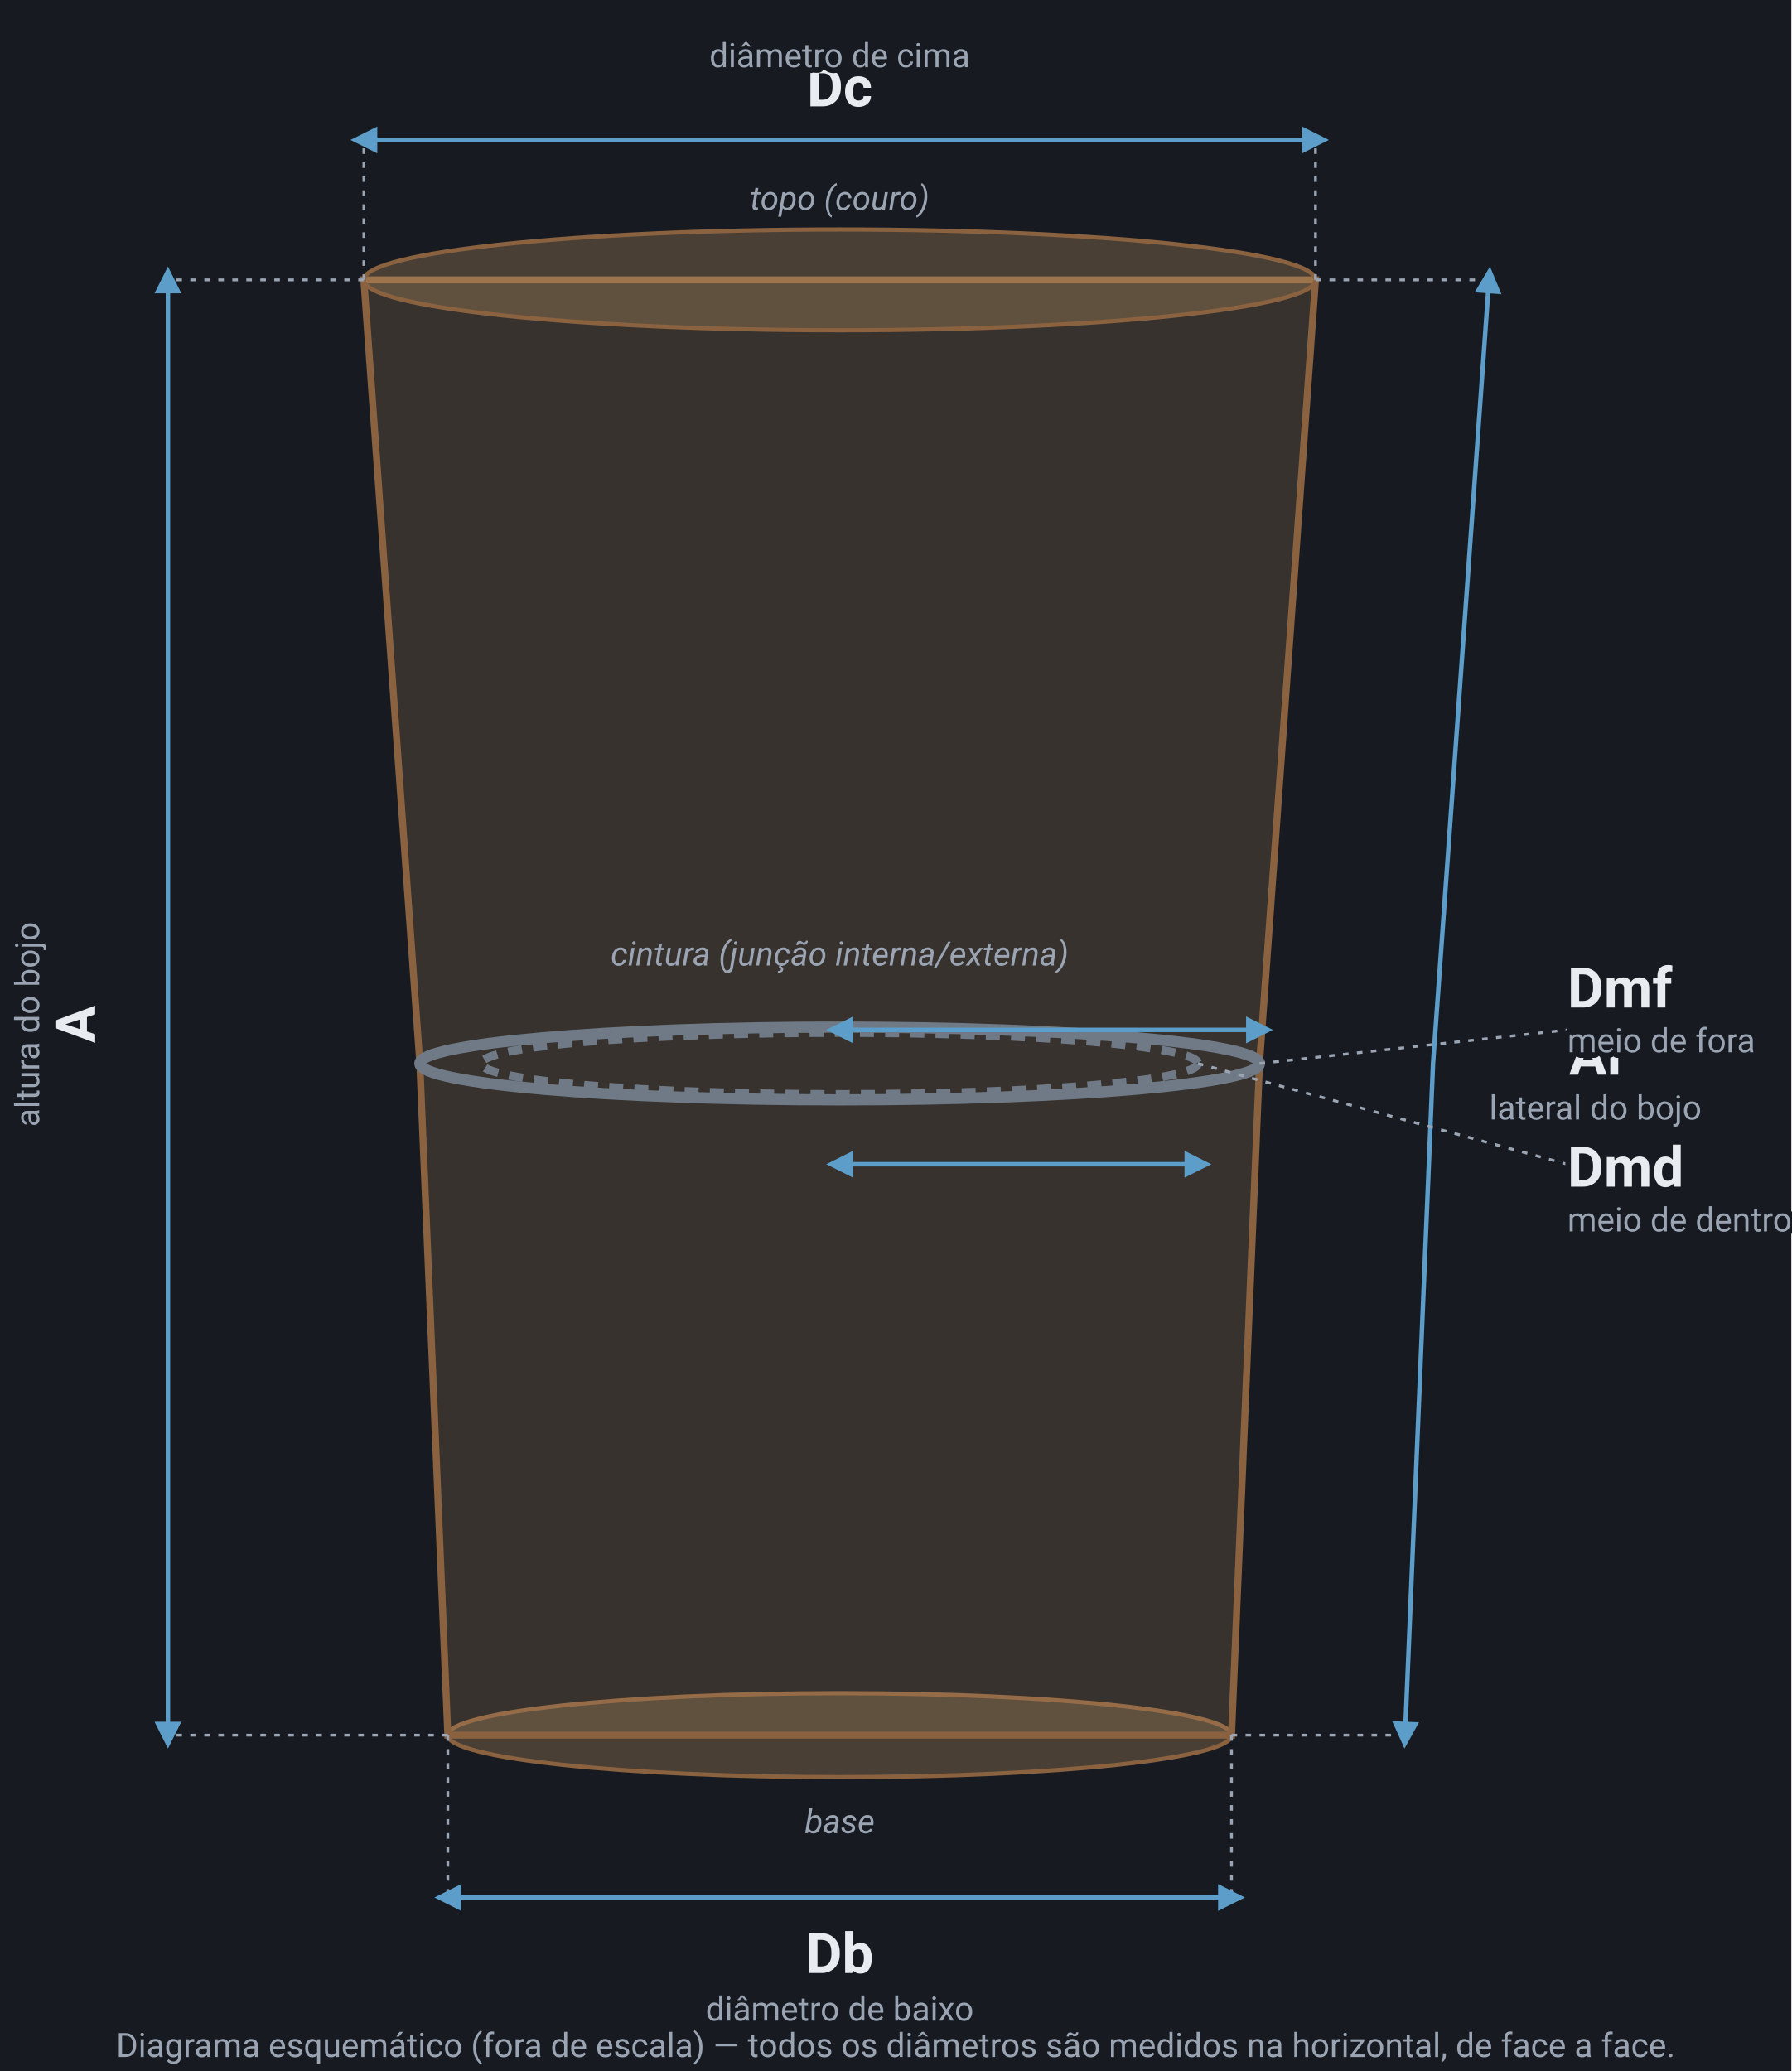
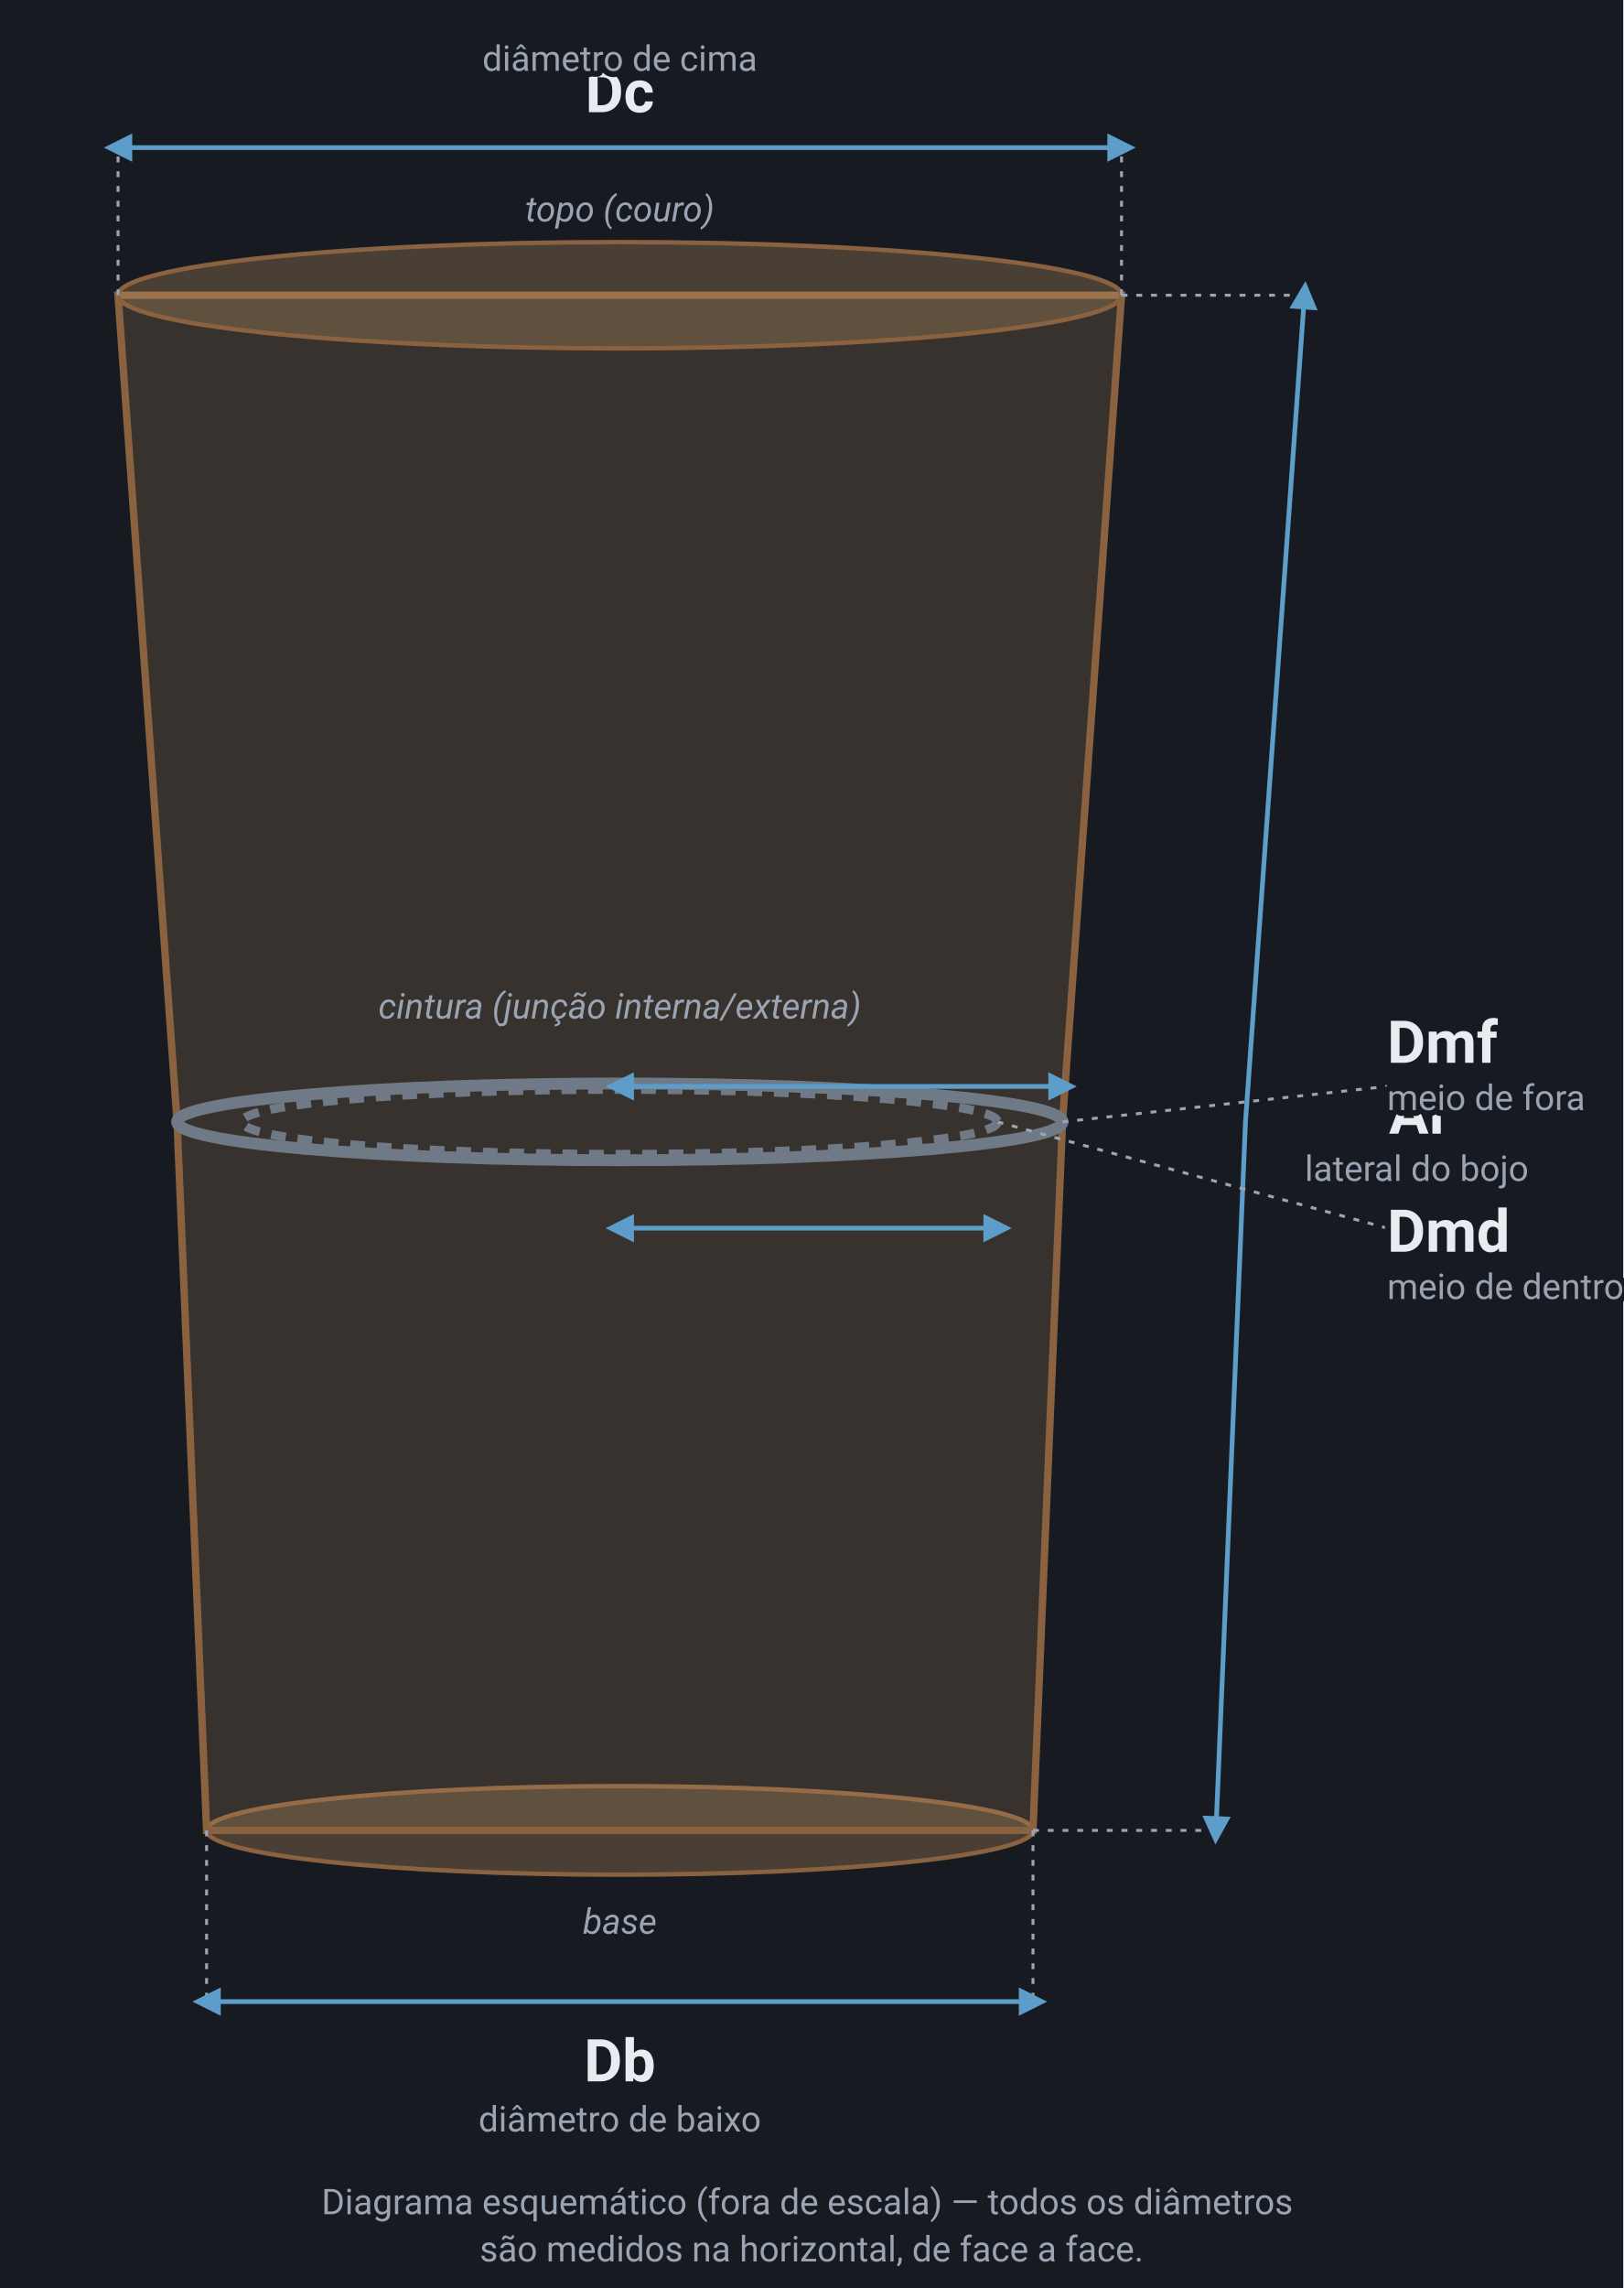
- <svg xmlns="http://www.w3.org/2000/svg" viewBox="0 0 640 740" font-family="-apple-system, Segoe UI, Roboto, Helvetica, Arial, sans-serif">
+ <svg xmlns="http://www.w3.org/2000/svg" viewBox="90 0 550 775" font-family="-apple-system, Segoe UI, Roboto, Helvetica, Arial, sans-serif">
  <defs>
    <marker id="arrow" viewBox="0 0 10 10" refX="5" refY="5" markerWidth="6" markerHeight="6" orient="auto-start-reverse">
      <path d="M0,0 L10,5 L0,10 z" fill="#5c9ec9" />
    </marker>
  </defs>
  <style>
    .outline { fill: #caa06a; fill-opacity: 0.18; stroke: #8a6240; stroke-width: 2.5; }
    .ring { fill: none; stroke: #6f7a86; stroke-width: 4; }
    .ring-inner { fill: none; stroke: #6f7a86; stroke-width: 3; stroke-dasharray: 5 4; }
    .cap { fill: #caa06a; fill-opacity: 0.28; stroke: #8a6240; stroke-width: 1.5; }
    .dim-line { stroke: #5c9ec9; stroke-width: 1.6; marker-start: url(#arrow); marker-end: url(#arrow); fill: none; }
    .ext-line { stroke: #9aa4b2; stroke-width: 1; stroke-dasharray: 2 3; }
    .dim-label { fill: #e8ebef; font-size: 20px; font-weight: 700; }
    .dim-sub { fill: #9aa4b2; font-size: 12px; }
    .note { fill: #9aa4b2; font-size: 12px; }
    .shape-label { fill: #9aa4b2; font-size: 12px; font-style: italic; }
    text { paint-order: stroke; stroke: #171b21; stroke-width: 4px; stroke-linejoin: round; }
    .note, .shape-label { stroke: none; }
  </style>
-   <rect x="0" y="0" width="640" height="740" fill="#171b21" />
+   <rect x="0" y="0" width="640" height="775" fill="#171b21" />
  <ellipse class="cap" cx="300" cy="620" rx="140" ry="15" />
  <path class="outline" d="M130,100 L150,380 L160,620 L440,620 L450,380 L470,100 Z" />
  <ellipse class="ring" cx="300" cy="380" rx="150" ry="13" />
  <ellipse class="ring-inner" cx="300" cy="380" rx="128" ry="11" />
  <ellipse class="cap" cx="300" cy="100" rx="170" ry="18" />
  <text class="shape-label" x="300" y="75" text-anchor="middle">topo (couro)</text>
  <text class="shape-label" x="300" y="345" text-anchor="middle">cintura (junção interna/externa)</text>
  <text class="shape-label" x="300" y="655" text-anchor="middle">base</text>
  <line class="ext-line" x1="130" y1="100" x2="130" y2="50" />
  <line class="ext-line" x1="470" y1="100" x2="470" y2="50" />
  <line class="dim-line" x1="130" y1="50" x2="470" y2="50" />
  <text class="dim-label" x="300" y="38" text-anchor="middle">Dc</text>
  <text class="dim-sub" x="300" y="24" text-anchor="middle">diâmetro de cima</text>
  <line class="ext-line" x1="160" y1="620" x2="160" y2="678" />
  <line class="ext-line" x1="440" y1="620" x2="440" y2="678" />
  <line class="dim-line" x1="160" y1="678" x2="440" y2="678" />
  <text class="dim-label" x="300" y="705" text-anchor="middle">Db</text>
  <text class="dim-sub" x="300" y="722" text-anchor="middle">diâmetro de baixo</text>
-   <line class="ext-line" x1="130" y1="100" x2="60" y2="100" />
-   <line class="ext-line" x1="160" y1="620" x2="60" y2="620" />
-   <line class="dim-line" x1="60" y1="100" x2="60" y2="620" />
-   <text class="dim-label" x="34" y="366" text-anchor="middle" transform="rotate(-90 34 366)">A</text>
-   <text class="dim-sub" x="14" y="366" text-anchor="middle" transform="rotate(-90 14 366)">altura do bojo</text>
  <line class="ext-line" x1="470" y1="100" x2="532" y2="100" />
  <line class="ext-line" x1="440" y1="620" x2="502" y2="620" />
  <polyline class="dim-line" points="532,100 512,380 502,620" />
  <text class="dim-label" x="570" y="384" text-anchor="middle">Ai</text>
  <text class="dim-sub" x="570" y="400" text-anchor="middle">lateral do bojo</text>
  <line class="ext-line" x1="450" y1="380" x2="560" y2="368" />
  <line class="dim-line" x1="300" y1="368" x2="450" y2="368" />
  <text class="dim-label" x="560" y="360" text-anchor="start">Dmf</text>
  <text class="dim-sub" x="560" y="376" text-anchor="start">meio de fora</text>
  <line class="ext-line" x1="428" y1="380" x2="560" y2="416" />
  <line class="dim-line" x1="300" y1="416" x2="428" y2="416" stroke-dasharray="1 0" />
  <text class="dim-label" x="560" y="424" text-anchor="start">Dmd</text>
  <text class="dim-sub" x="560" y="440" text-anchor="start">meio de dentro</text>
-   <text class="note" x="320" y="735" text-anchor="middle">Diagrama esquemático (fora de escala) — todos os diâmetros são medidos na horizontal, de face a face.</text>
+   <text class="note" x="365" y="750" text-anchor="middle">
+     <tspan x="365" dy="0">Diagrama esquemático (fora de escala) — todos os diâmetros</tspan>
+     <tspan x="365" dy="16">são medidos na horizontal, de face a face.</tspan>
+   </text>
</svg>
